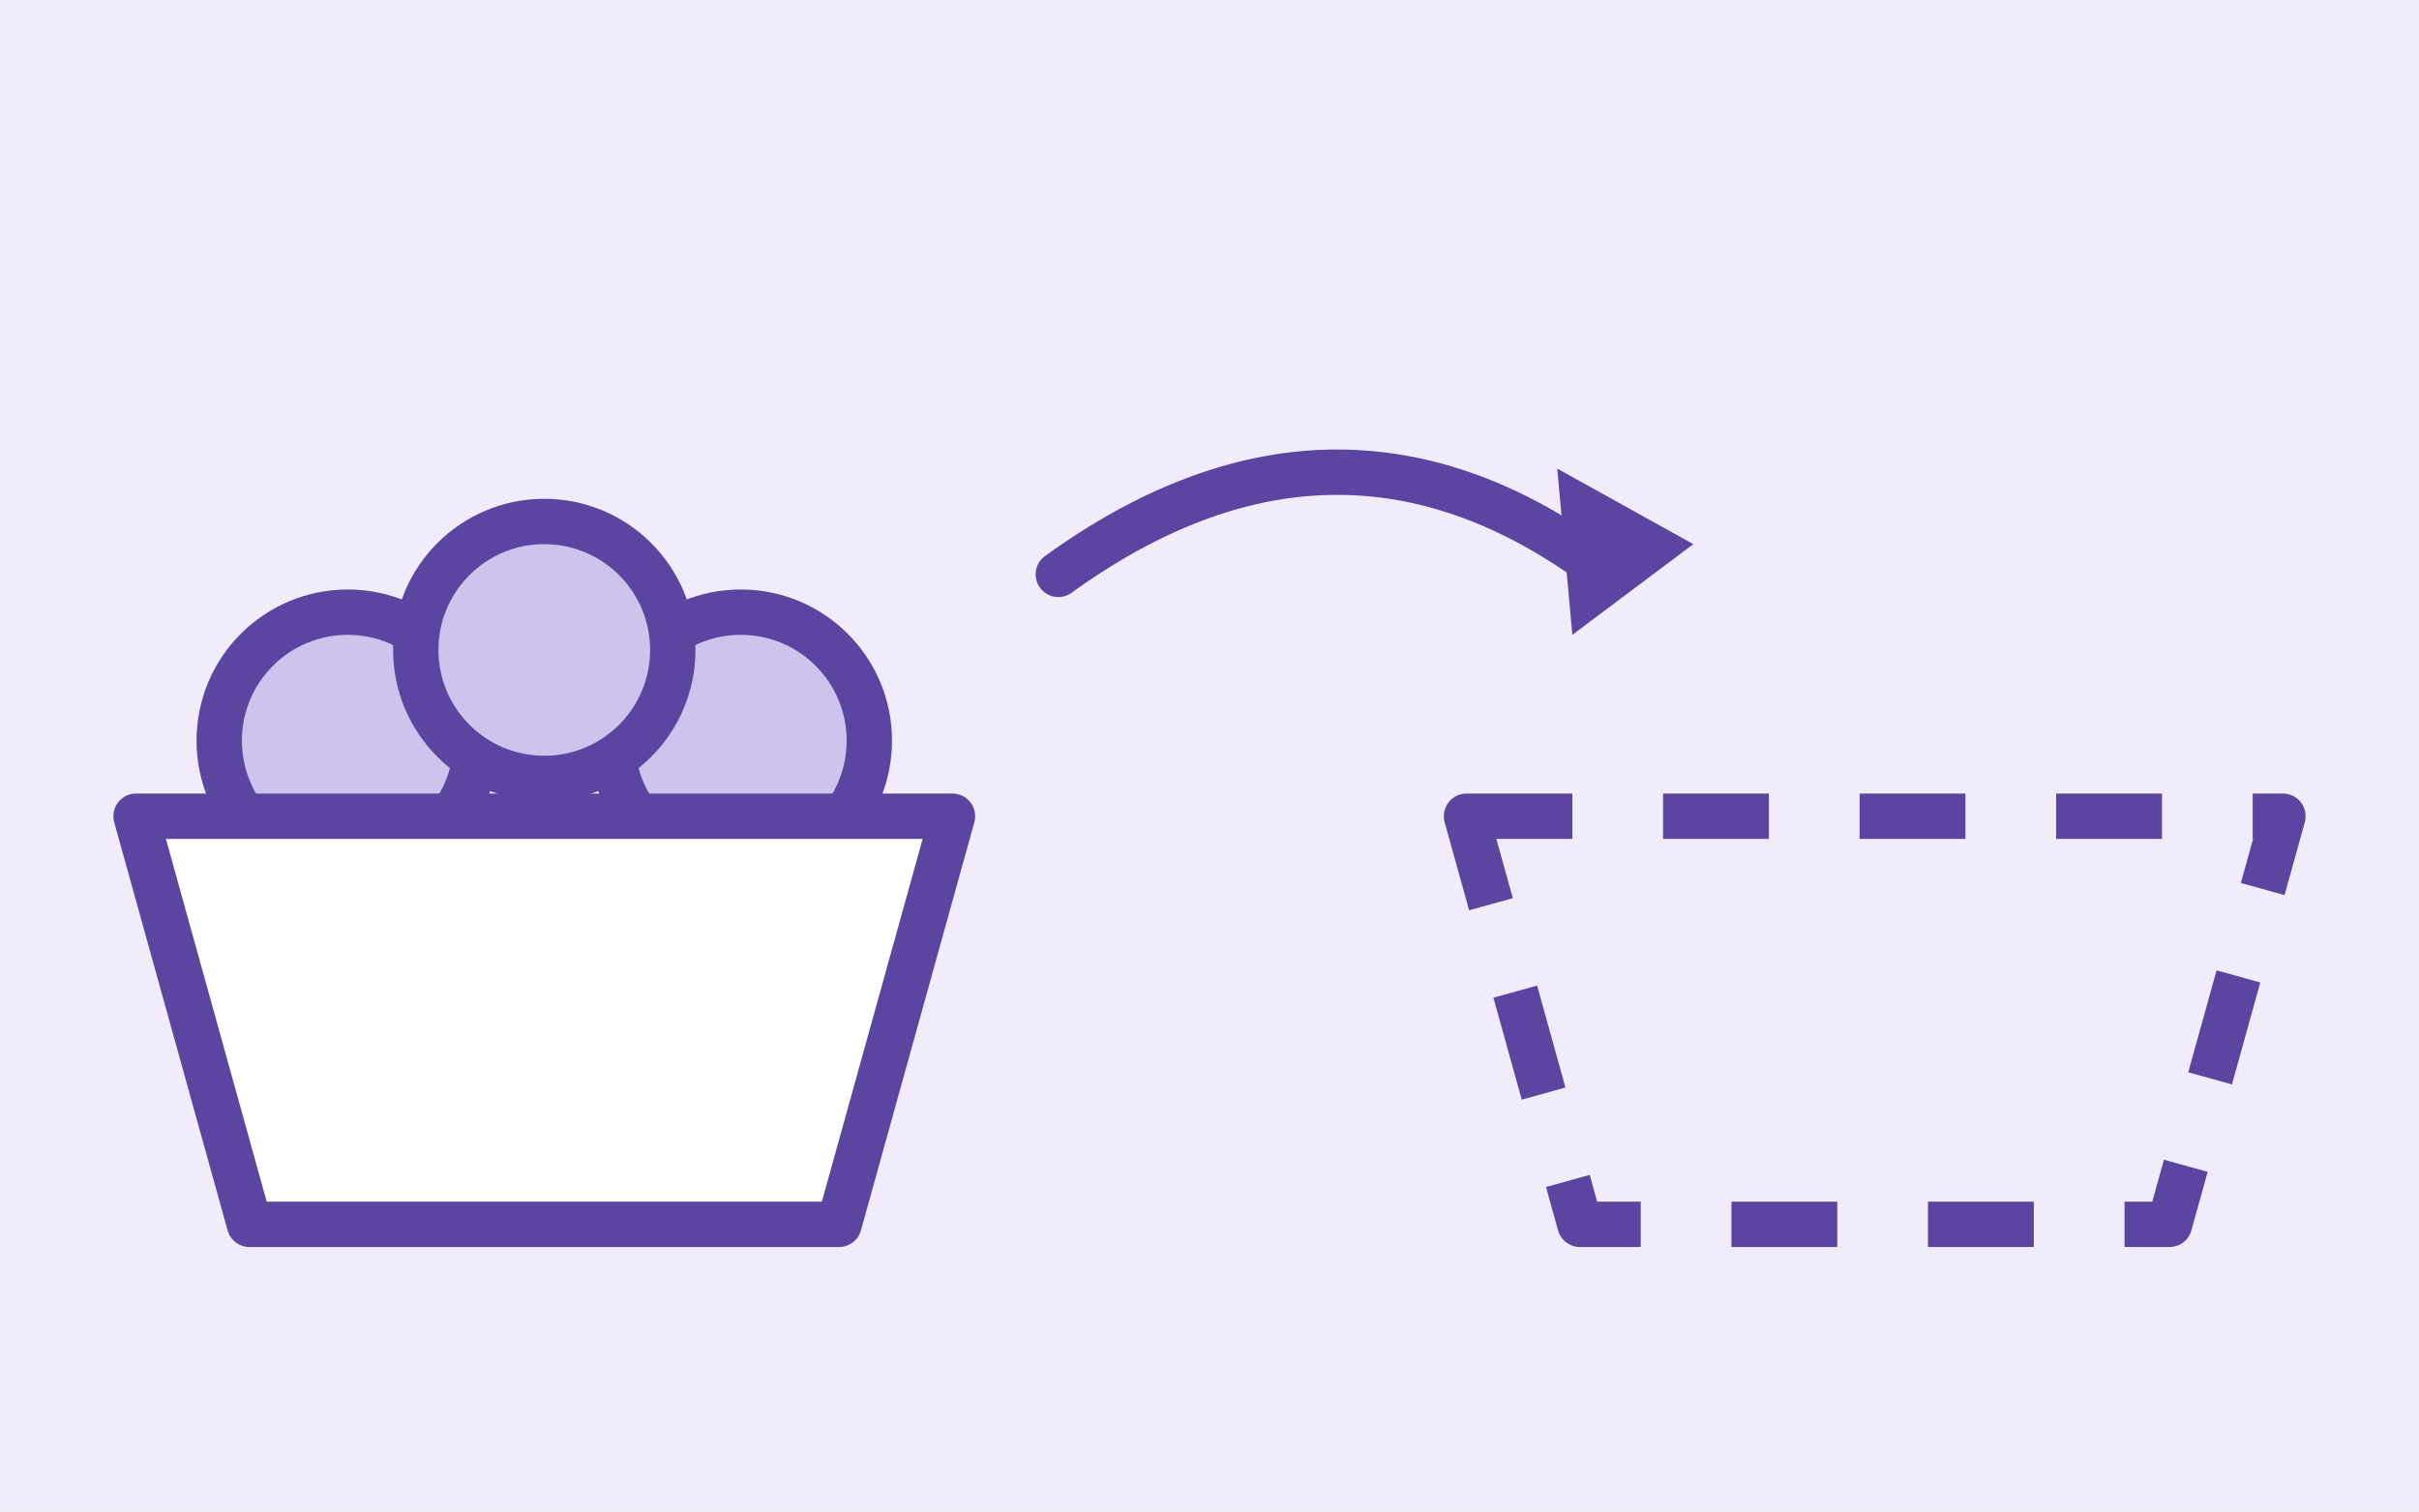
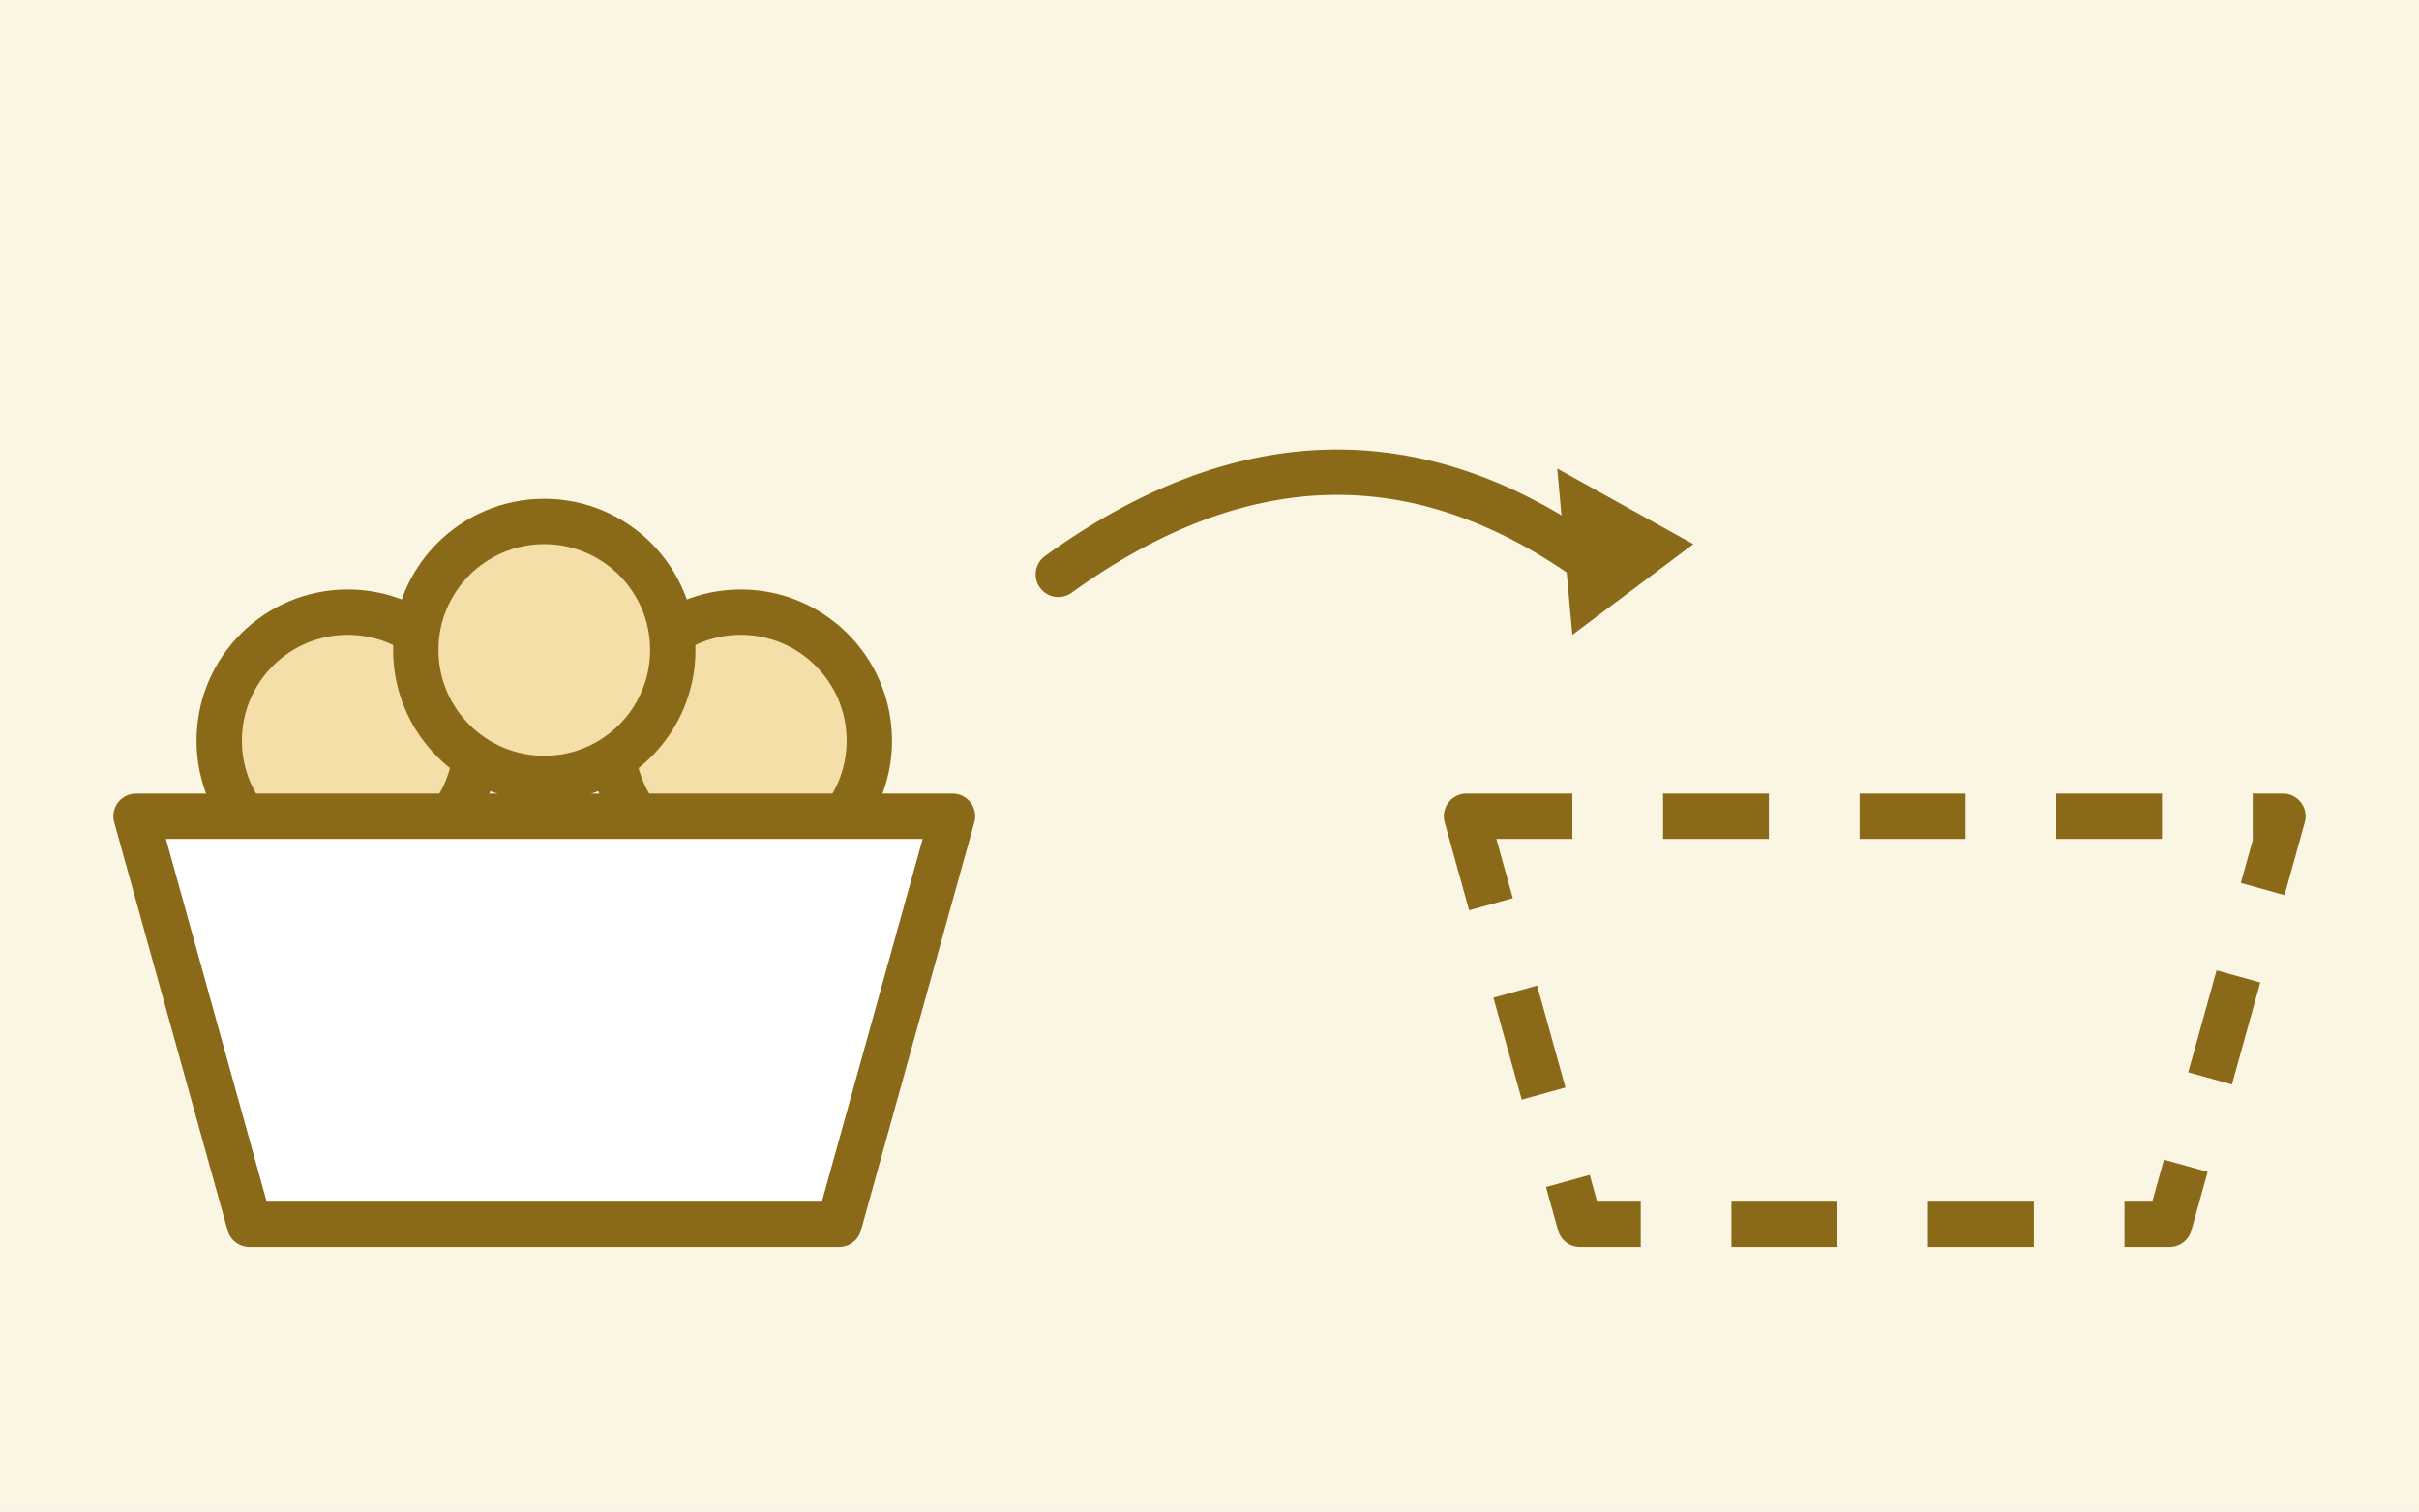
<svg xmlns="http://www.w3.org/2000/svg" viewBox="0 0 320 200" role="img" aria-label="Un panier de fruits et légumes à reproduire dans un panier vide">
-   <rect width="320" height="200" fill="#f0ecfa" />
-   <path d="M140 76q36-26 70-2" fill="none" stroke="#5b45a0" stroke-width="6" stroke-linecap="round" />
-   <path d="M206 62l18 10-16 12z" fill="#5b45a0" />
-   <circle cx="46" cy="98" r="17" fill="#cdc3ec" stroke="#5b45a0" stroke-width="6" />
-   <circle cx="98" cy="98" r="17" fill="#cdc3ec" stroke="#5b45a0" stroke-width="6" />
-   <circle cx="72" cy="86" r="17" fill="#cdc3ec" stroke="#5b45a0" stroke-width="6" />
-   <path d="M18 108h108l-15 54H33z" fill="#fff" stroke="#5b45a0" stroke-width="6" stroke-linejoin="round" />
-   <path d="M194 108h108l-15 54h-78z" fill="none" stroke="#5b45a0" stroke-width="6" stroke-linejoin="round" stroke-dasharray="14 12" />
+   <rect width="320" height="200" fill="#fbf5e4" />
+   <path d="M140 76q36-26 70-2" fill="none" stroke="#8a6a18" stroke-width="6" stroke-linecap="round" />
+   <path d="M206 62l18 10-16 12z" fill="#8a6a18" />
+   <circle cx="46" cy="98" r="17" fill="#f4dfa8" stroke="#8a6a18" stroke-width="6" />
+   <circle cx="98" cy="98" r="17" fill="#f4dfa8" stroke="#8a6a18" stroke-width="6" />
+   <circle cx="72" cy="86" r="17" fill="#f4dfa8" stroke="#8a6a18" stroke-width="6" />
+   <path d="M18 108h108l-15 54H33z" fill="#fff" stroke="#8a6a18" stroke-width="6" stroke-linejoin="round" />
+   <path d="M194 108h108l-15 54h-78z" fill="none" stroke="#8a6a18" stroke-width="6" stroke-linejoin="round" stroke-dasharray="14 12" />
</svg>
